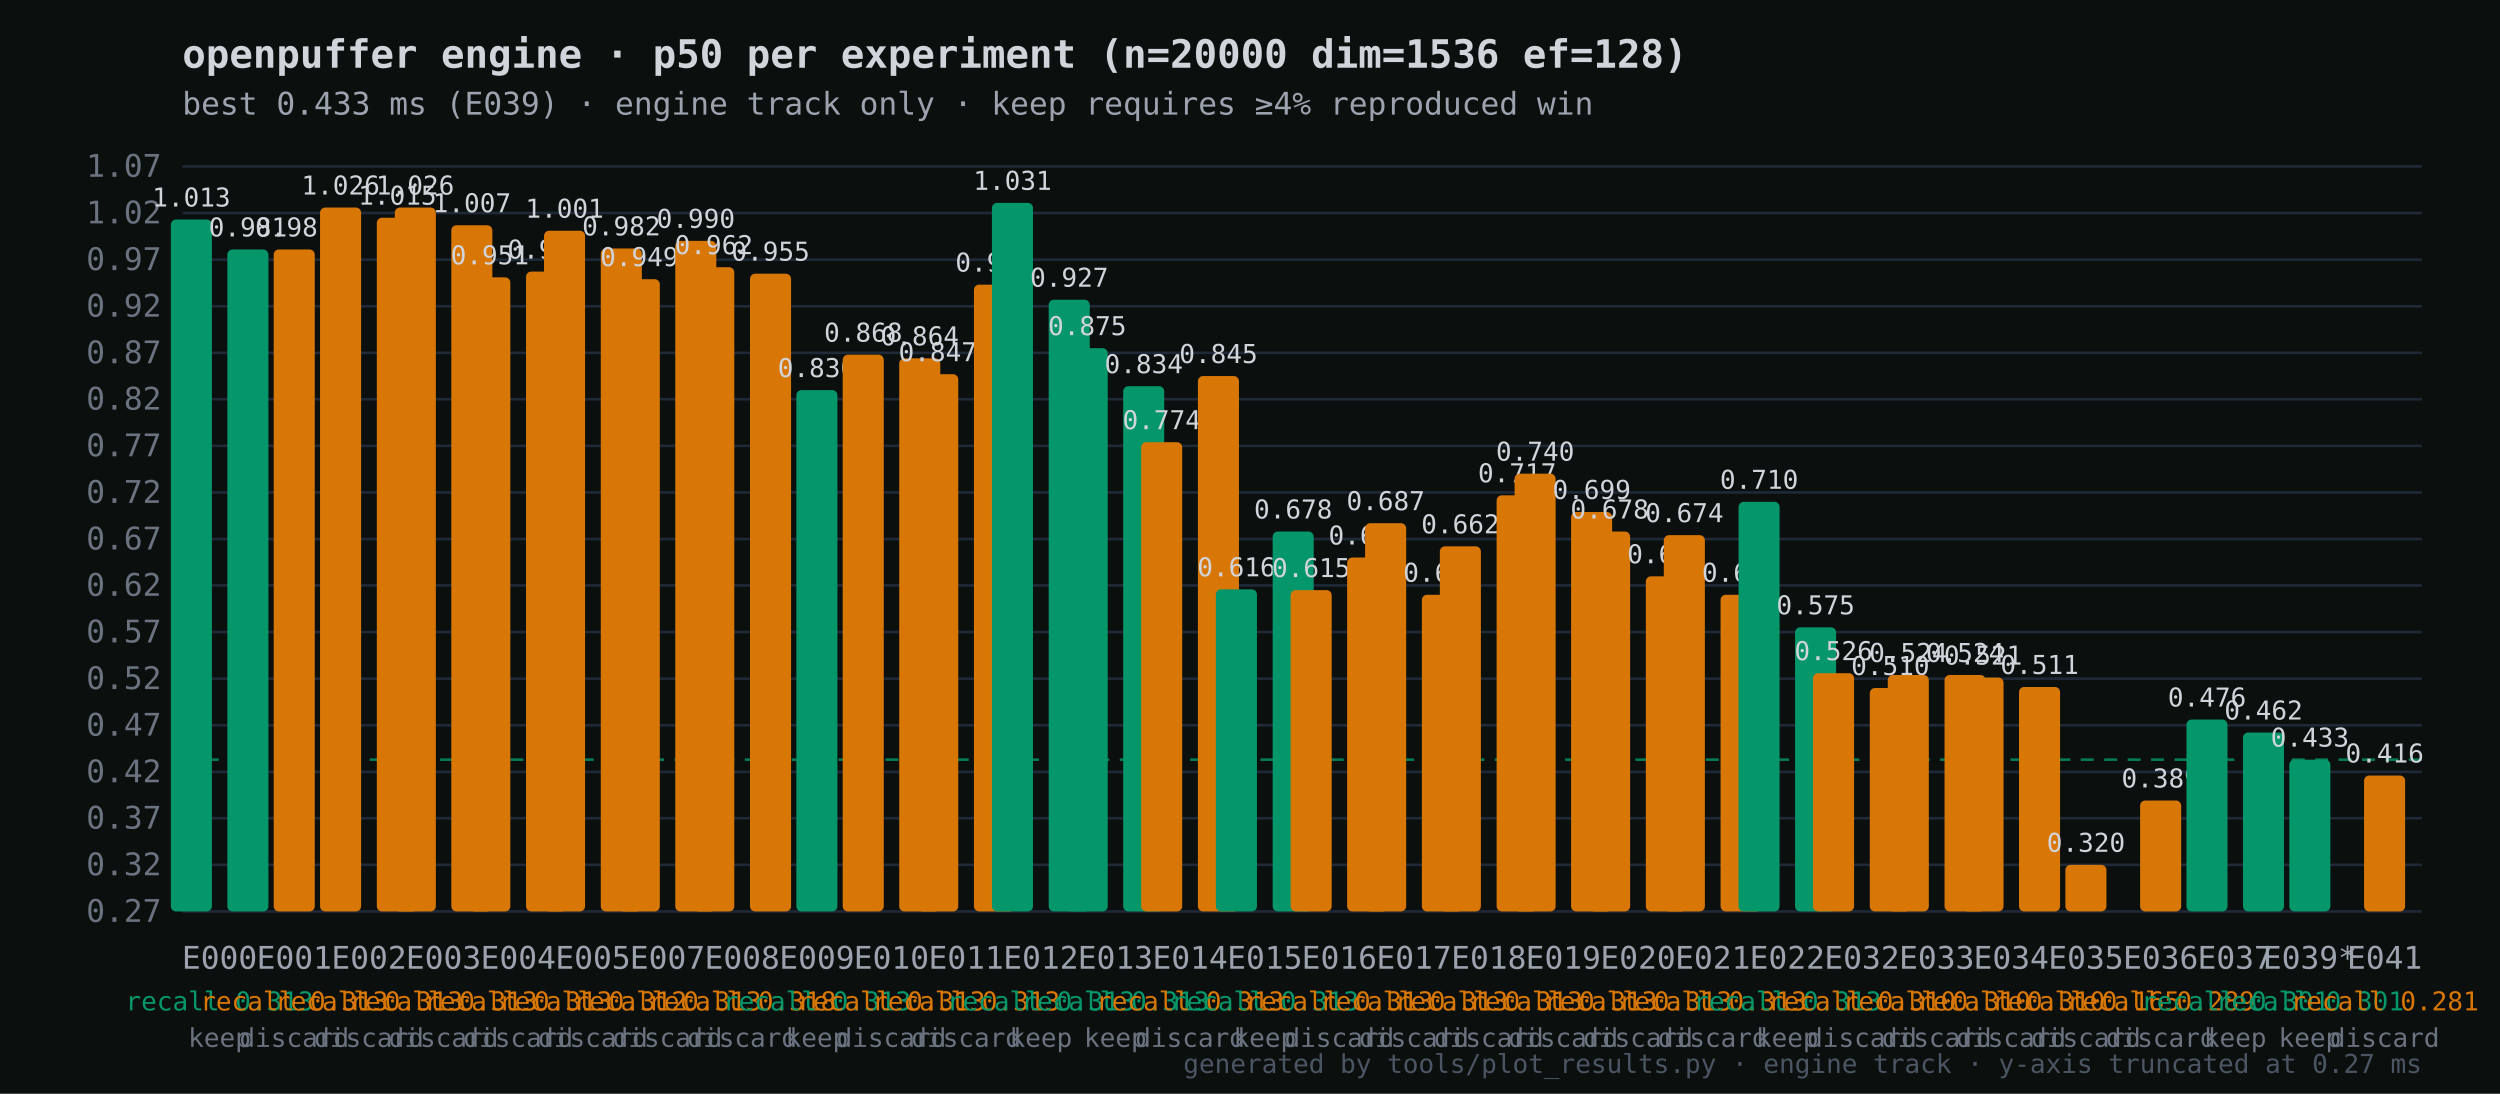
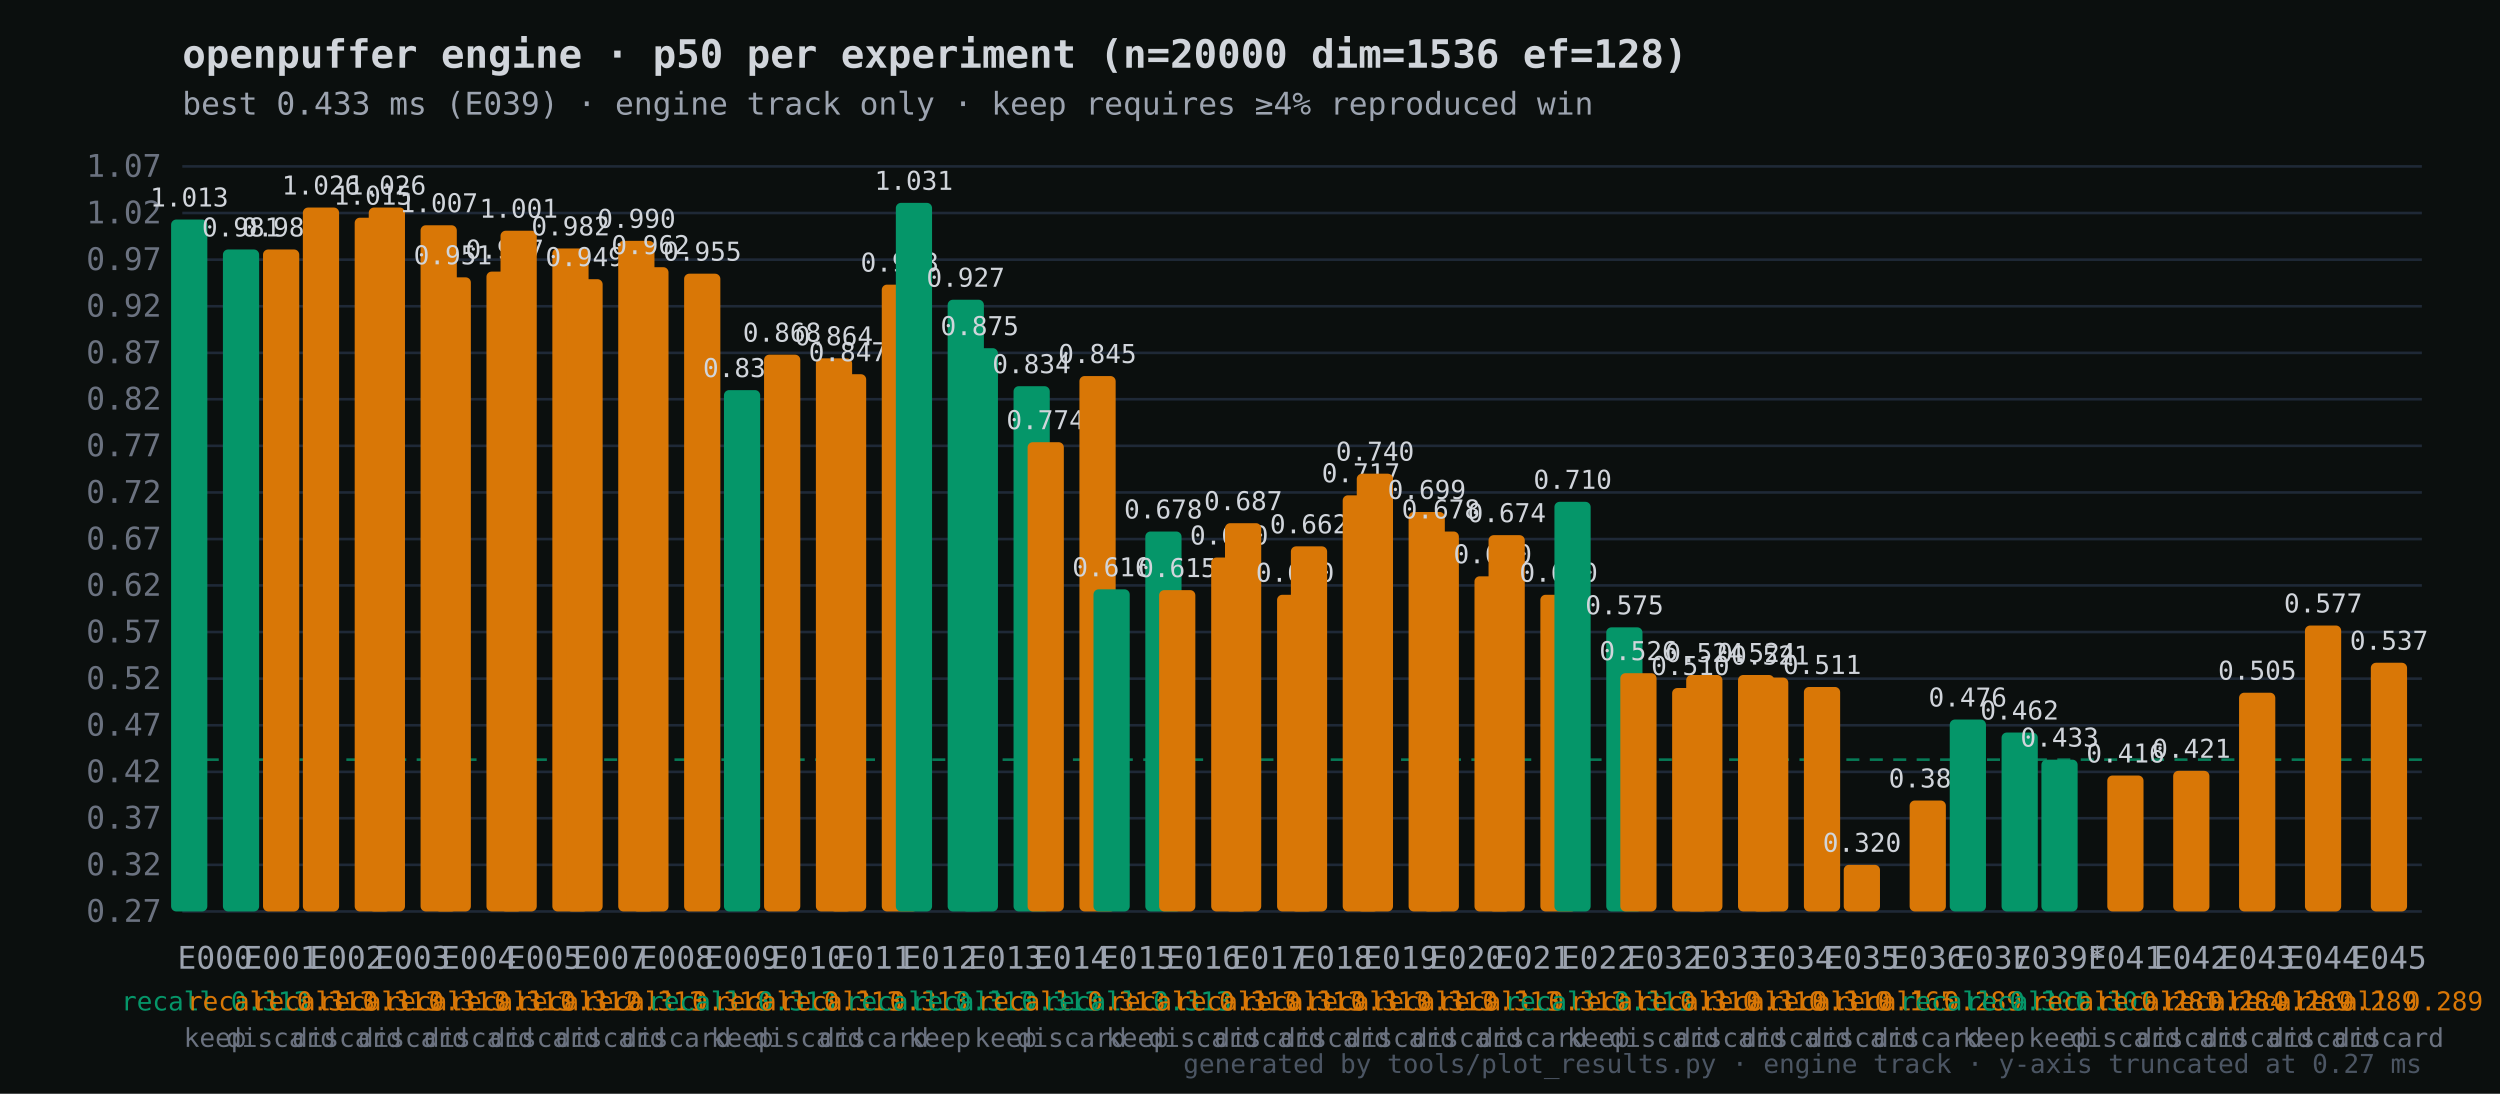
<svg xmlns="http://www.w3.org/2000/svg" width="960" height="420" viewBox="0 0 960 420" font-family="monospace" font-size="12">
  <rect width="960" height="420" fill="#0b0f0e" />
  <text x="70" y="26" fill="#d1d5db" font-size="15" font-weight="bold">openpuffer engine · p50 per experiment (n=20000 dim=1536 ef=128)</text>
  <text x="70" y="44" fill="#9ca3af">best 0.433 ms (E039) · engine track only · keep requires ≥4% reproduced win</text>
  <line x1="70" x2="930" y1="350.0" y2="350.0" stroke="#1f2937" stroke-width="1" />
  <text x="62" y="354.0" fill="#6b7280" text-anchor="end">0.27</text>
  <line x1="70" x2="930" y1="332.1" y2="332.1" stroke="#1f2937" stroke-width="1" />
  <text x="62" y="336.1" fill="#6b7280" text-anchor="end">0.32</text>
  <line x1="70" x2="930" y1="314.2" y2="314.2" stroke="#1f2937" stroke-width="1" />
  <text x="62" y="318.2" fill="#6b7280" text-anchor="end">0.37</text>
  <line x1="70" x2="930" y1="296.4" y2="296.4" stroke="#1f2937" stroke-width="1" />
  <text x="62" y="300.4" fill="#6b7280" text-anchor="end">0.42</text>
  <line x1="70" x2="930" y1="278.5" y2="278.5" stroke="#1f2937" stroke-width="1" />
  <text x="62" y="282.5" fill="#6b7280" text-anchor="end">0.47</text>
  <line x1="70" x2="930" y1="260.6" y2="260.6" stroke="#1f2937" stroke-width="1" />
  <text x="62" y="264.6" fill="#6b7280" text-anchor="end">0.52</text>
  <line x1="70" x2="930" y1="242.7" y2="242.7" stroke="#1f2937" stroke-width="1" />
  <text x="62" y="246.7" fill="#6b7280" text-anchor="end">0.57</text>
  <line x1="70" x2="930" y1="224.8" y2="224.8" stroke="#1f2937" stroke-width="1" />
  <text x="62" y="228.8" fill="#6b7280" text-anchor="end">0.62</text>
  <line x1="70" x2="930" y1="207.0" y2="207.0" stroke="#1f2937" stroke-width="1" />
  <text x="62" y="211.0" fill="#6b7280" text-anchor="end">0.67</text>
  <line x1="70" x2="930" y1="189.1" y2="189.1" stroke="#1f2937" stroke-width="1" />
  <text x="62" y="193.1" fill="#6b7280" text-anchor="end">0.72</text>
  <line x1="70" x2="930" y1="171.2" y2="171.2" stroke="#1f2937" stroke-width="1" />
  <text x="62" y="175.2" fill="#6b7280" text-anchor="end">0.77</text>
  <line x1="70" x2="930" y1="153.3" y2="153.3" stroke="#1f2937" stroke-width="1" />
  <text x="62" y="157.3" fill="#6b7280" text-anchor="end">0.82</text>
  <line x1="70" x2="930" y1="135.5" y2="135.5" stroke="#1f2937" stroke-width="1" />
  <text x="62" y="139.5" fill="#6b7280" text-anchor="end">0.87</text>
  <line x1="70" x2="930" y1="117.6" y2="117.6" stroke="#1f2937" stroke-width="1" />
  <text x="62" y="121.6" fill="#6b7280" text-anchor="end">0.92</text>
  <line x1="70" x2="930" y1="99.7" y2="99.7" stroke="#1f2937" stroke-width="1" />
  <text x="62" y="103.7" fill="#6b7280" text-anchor="end">0.97</text>
  <line x1="70" x2="930" y1="81.8" y2="81.8" stroke="#1f2937" stroke-width="1" />
  <text x="62" y="85.8" fill="#6b7280" text-anchor="end">1.02</text>
  <line x1="70" x2="930" y1="63.9" y2="63.9" stroke="#1f2937" stroke-width="1" />
  <text x="62" y="67.9" fill="#6b7280" text-anchor="end">1.07</text>
  <rect x="70" y="297.9" width="860" height="-6.2" fill="#059669" opacity="0.08" />
  <line x1="70" x2="930" y1="291.7" y2="291.7" stroke="#059669" stroke-dasharray="5 4" opacity="0.8" />
-   <rect x="65.6" y="84.3" width="15.767" height="265.7" fill="#059669" rx="2" />
-   <text x="73.5" y="79.3" fill="#d1d5db" font-size="10" text-anchor="middle">1.013</text>
-   <rect x="87.3" y="95.8" width="15.767" height="254.2" fill="#059669" rx="2" />
-   <text x="95.2" y="90.8" fill="#d1d5db" font-size="10" text-anchor="middle">0.981</text>
-   <text x="84.3" y="372" fill="#9ca3af" text-anchor="middle">E000</text>
-   <text x="84.3" y="388" fill="#059669" font-size="10" text-anchor="middle">recall 0.313</text>
-   <text x="84.3" y="402" fill="#6b7280" font-size="10" text-anchor="middle">keep</text>
-   <rect x="105.1" y="95.8" width="15.767" height="254.2" fill="#d97706" rx="2" />
-   <text x="113.0" y="90.8" fill="#d1d5db" font-size="10" text-anchor="middle">0.981</text>
-   <text x="113.0" y="372" fill="#9ca3af" text-anchor="middle">E001</text>
-   <text x="113.0" y="388" fill="#d97706" font-size="10" text-anchor="middle">recall 0.313</text>
-   <text x="113.0" y="402" fill="#6b7280" font-size="10" text-anchor="middle">discard</text>
-   <rect x="122.9" y="79.7" width="15.767" height="270.3" fill="#d97706" rx="2" />
-   <text x="130.8" y="74.7" fill="#d1d5db" font-size="10" text-anchor="middle">1.026</text>
-   <rect x="144.7" y="83.6" width="15.767" height="266.4" fill="#d97706" rx="2" />
-   <text x="152.6" y="78.6" fill="#d1d5db" font-size="10" text-anchor="middle">1.015</text>
-   <text x="141.7" y="372" fill="#9ca3af" text-anchor="middle">E002</text>
-   <text x="141.7" y="388" fill="#d97706" font-size="10" text-anchor="middle">recall 0.313</text>
-   <text x="141.7" y="402" fill="#6b7280" font-size="10" text-anchor="middle">discard</text>
-   <rect x="151.6" y="79.7" width="15.767" height="270.3" fill="#d97706" rx="2" />
-   <text x="159.4" y="74.7" fill="#d1d5db" font-size="10" text-anchor="middle">1.026</text>
-   <rect x="173.3" y="86.5" width="15.767" height="263.5" fill="#d97706" rx="2" />
-   <text x="181.2" y="81.5" fill="#d1d5db" font-size="10" text-anchor="middle">1.007</text>
-   <text x="170.3" y="372" fill="#9ca3af" text-anchor="middle">E003</text>
-   <text x="170.3" y="388" fill="#d97706" font-size="10" text-anchor="middle">recall 0.313</text>
-   <text x="170.3" y="402" fill="#6b7280" font-size="10" text-anchor="middle">discard</text>
-   <rect x="180.2" y="106.5" width="15.767" height="243.5" fill="#d97706" rx="2" />
-   <text x="188.1" y="101.5" fill="#d1d5db" font-size="10" text-anchor="middle">0.951</text>
-   <rect x="202.0" y="104.3" width="15.767" height="245.7" fill="#d97706" rx="2" />
-   <text x="209.9" y="99.3" fill="#d1d5db" font-size="10" text-anchor="middle">0.957</text>
-   <text x="199.0" y="372" fill="#9ca3af" text-anchor="middle">E004</text>
-   <text x="199.0" y="388" fill="#d97706" font-size="10" text-anchor="middle">recall 0.313</text>
-   <text x="199.0" y="402" fill="#6b7280" font-size="10" text-anchor="middle">discard</text>
-   <rect x="208.9" y="88.6" width="15.767" height="261.4" fill="#d97706" rx="2" />
-   <text x="216.8" y="83.6" fill="#d1d5db" font-size="10" text-anchor="middle">1.001</text>
-   <rect x="230.7" y="95.4" width="15.767" height="254.6" fill="#d97706" rx="2" />
-   <text x="238.6" y="90.4" fill="#d1d5db" font-size="10" text-anchor="middle">0.982</text>
-   <text x="227.7" y="372" fill="#9ca3af" text-anchor="middle">E005</text>
-   <text x="227.7" y="388" fill="#d97706" font-size="10" text-anchor="middle">recall 0.312</text>
-   <text x="227.7" y="402" fill="#6b7280" font-size="10" text-anchor="middle">discard</text>
-   <rect x="237.6" y="107.2" width="15.767" height="242.8" fill="#d97706" rx="2" />
-   <text x="245.5" y="102.2" fill="#d1d5db" font-size="10" text-anchor="middle">0.949</text>
-   <rect x="259.3" y="92.5" width="15.767" height="257.5" fill="#d97706" rx="2" />
-   <text x="267.2" y="87.5" fill="#d1d5db" font-size="10" text-anchor="middle">0.990</text>
-   <text x="256.3" y="372" fill="#9ca3af" text-anchor="middle">E007</text>
-   <text x="256.3" y="388" fill="#d97706" font-size="10" text-anchor="middle">recall 0.313</text>
-   <text x="256.3" y="402" fill="#6b7280" font-size="10" text-anchor="middle">discard</text>
-   <rect x="266.2" y="102.6" width="15.767" height="247.4" fill="#d97706" rx="2" />
-   <text x="274.1" y="97.6" fill="#d1d5db" font-size="10" text-anchor="middle">0.962</text>
-   <rect x="288.0" y="105.1" width="15.767" height="244.9" fill="#d97706" rx="2" />
-   <text x="295.9" y="100.1" fill="#d1d5db" font-size="10" text-anchor="middle">0.955</text>
-   <text x="285.0" y="372" fill="#9ca3af" text-anchor="middle">E008</text>
-   <text x="285.0" y="388" fill="#d97706" font-size="10" text-anchor="middle">recall 0.318</text>
-   <text x="285.0" y="402" fill="#6b7280" font-size="10" text-anchor="middle">discard</text>
-   <rect x="305.8" y="149.8" width="15.767" height="200.2" fill="#059669" rx="2" />
-   <text x="313.7" y="144.8" fill="#d1d5db" font-size="10" text-anchor="middle">0.830</text>
-   <text x="313.7" y="372" fill="#9ca3af" text-anchor="middle">E009</text>
-   <text x="313.7" y="388" fill="#059669" font-size="10" text-anchor="middle">recall 0.313</text>
-   <text x="313.7" y="402" fill="#6b7280" font-size="10" text-anchor="middle">keep</text>
-   <rect x="323.6" y="136.2" width="15.767" height="213.8" fill="#d97706" rx="2" />
-   <text x="331.5" y="131.2" fill="#d1d5db" font-size="10" text-anchor="middle">0.868</text>
-   <rect x="345.3" y="137.6" width="15.767" height="212.4" fill="#d97706" rx="2" />
-   <text x="353.2" y="132.6" fill="#d1d5db" font-size="10" text-anchor="middle">0.864</text>
-   <text x="342.3" y="372" fill="#9ca3af" text-anchor="middle">E010</text>
-   <text x="342.3" y="388" fill="#d97706" font-size="10" text-anchor="middle">recall 0.313</text>
-   <text x="342.3" y="402" fill="#6b7280" font-size="10" text-anchor="middle">discard</text>
-   <rect x="352.2" y="143.7" width="15.767" height="206.3" fill="#d97706" rx="2" />
-   <text x="360.1" y="138.7" fill="#d1d5db" font-size="10" text-anchor="middle">0.847</text>
-   <rect x="374.0" y="109.3" width="15.767" height="240.7" fill="#d97706" rx="2" />
-   <text x="381.9" y="104.3" fill="#d1d5db" font-size="10" text-anchor="middle">0.943</text>
-   <text x="371.0" y="372" fill="#9ca3af" text-anchor="middle">E011</text>
-   <text x="371.0" y="388" fill="#d97706" font-size="10" text-anchor="middle">recall 0.313</text>
-   <text x="371.0" y="402" fill="#6b7280" font-size="10" text-anchor="middle">discard</text>
-   <rect x="380.9" y="77.9" width="15.767" height="272.1" fill="#059669" rx="2" />
-   <text x="388.8" y="72.9" fill="#d1d5db" font-size="10" text-anchor="middle">1.031</text>
-   <rect x="402.7" y="115.1" width="15.767" height="234.9" fill="#059669" rx="2" />
-   <text x="410.6" y="110.1" fill="#d1d5db" font-size="10" text-anchor="middle">0.927</text>
-   <text x="399.7" y="372" fill="#9ca3af" text-anchor="middle">E012</text>
-   <text x="399.7" y="388" fill="#059669" font-size="10" text-anchor="middle">recall 0.313</text>
-   <text x="399.7" y="402" fill="#6b7280" font-size="10" text-anchor="middle">keep</text>
-   <rect x="409.6" y="133.7" width="15.767" height="216.3" fill="#059669" rx="2" />
-   <text x="417.5" y="128.7" fill="#d1d5db" font-size="10" text-anchor="middle">0.875</text>
-   <rect x="431.3" y="148.3" width="15.767" height="201.7" fill="#059669" rx="2" />
-   <text x="439.2" y="143.3" fill="#d1d5db" font-size="10" text-anchor="middle">0.834</text>
-   <text x="428.3" y="372" fill="#9ca3af" text-anchor="middle">E013</text>
-   <text x="428.3" y="388" fill="#059669" font-size="10" text-anchor="middle">recall 0.313</text>
-   <text x="428.3" y="402" fill="#6b7280" font-size="10" text-anchor="middle">keep</text>
-   <rect x="438.2" y="169.8" width="15.767" height="180.2" fill="#d97706" rx="2" />
-   <text x="446.1" y="164.8" fill="#d1d5db" font-size="10" text-anchor="middle">0.774</text>
-   <rect x="460.0" y="144.4" width="15.767" height="205.6" fill="#d97706" rx="2" />
-   <text x="467.9" y="139.4" fill="#d1d5db" font-size="10" text-anchor="middle">0.845</text>
-   <text x="457.0" y="372" fill="#9ca3af" text-anchor="middle">E014</text>
-   <text x="457.0" y="388" fill="#d97706" font-size="10" text-anchor="middle">recall 0.313</text>
-   <text x="457.0" y="402" fill="#6b7280" font-size="10" text-anchor="middle">discard</text>
-   <rect x="466.9" y="226.3" width="15.767" height="123.7" fill="#059669" rx="2" />
-   <text x="474.8" y="221.3" fill="#d1d5db" font-size="10" text-anchor="middle">0.616</text>
-   <rect x="488.7" y="204.1" width="15.767" height="145.9" fill="#059669" rx="2" />
-   <text x="496.6" y="199.1" fill="#d1d5db" font-size="10" text-anchor="middle">0.678</text>
-   <text x="485.7" y="372" fill="#9ca3af" text-anchor="middle">E015</text>
-   <text x="485.7" y="388" fill="#059669" font-size="10" text-anchor="middle">recall 0.313</text>
-   <text x="485.7" y="402" fill="#6b7280" font-size="10" text-anchor="middle">keep</text>
-   <rect x="495.6" y="226.6" width="15.767" height="123.4" fill="#d97706" rx="2" />
-   <text x="503.5" y="221.6" fill="#d1d5db" font-size="10" text-anchor="middle">0.615</text>
-   <rect x="517.3" y="214.1" width="15.767" height="135.9" fill="#d97706" rx="2" />
-   <text x="525.2" y="209.1" fill="#d1d5db" font-size="10" text-anchor="middle">0.650</text>
-   <text x="514.3" y="372" fill="#9ca3af" text-anchor="middle">E016</text>
-   <text x="514.3" y="388" fill="#d97706" font-size="10" text-anchor="middle">recall 0.313</text>
-   <text x="514.3" y="402" fill="#6b7280" font-size="10" text-anchor="middle">discard</text>
-   <rect x="524.2" y="200.9" width="15.767" height="149.1" fill="#d97706" rx="2" />
-   <text x="532.1" y="195.9" fill="#d1d5db" font-size="10" text-anchor="middle">0.687</text>
-   <rect x="546.0" y="228.4" width="15.767" height="121.6" fill="#d97706" rx="2" />
-   <text x="553.9" y="223.4" fill="#d1d5db" font-size="10" text-anchor="middle">0.610</text>
-   <text x="543.0" y="372" fill="#9ca3af" text-anchor="middle">E017</text>
-   <text x="543.0" y="388" fill="#d97706" font-size="10" text-anchor="middle">recall 0.313</text>
-   <text x="543.0" y="402" fill="#6b7280" font-size="10" text-anchor="middle">discard</text>
-   <rect x="552.9" y="209.8" width="15.767" height="140.2" fill="#d97706" rx="2" />
-   <text x="560.8" y="204.8" fill="#d1d5db" font-size="10" text-anchor="middle">0.662</text>
-   <rect x="574.7" y="190.2" width="15.767" height="159.8" fill="#d97706" rx="2" />
-   <text x="582.6" y="185.2" fill="#d1d5db" font-size="10" text-anchor="middle">0.717</text>
-   <text x="571.7" y="372" fill="#9ca3af" text-anchor="middle">E018</text>
-   <text x="571.7" y="388" fill="#d97706" font-size="10" text-anchor="middle">recall 0.313</text>
-   <text x="571.7" y="402" fill="#6b7280" font-size="10" text-anchor="middle">discard</text>
-   <rect x="581.6" y="181.9" width="15.767" height="168.1" fill="#d97706" rx="2" />
-   <text x="589.5" y="176.9" fill="#d1d5db" font-size="10" text-anchor="middle">0.740</text>
-   <rect x="603.3" y="196.6" width="15.767" height="153.4" fill="#d97706" rx="2" />
-   <text x="611.2" y="191.6" fill="#d1d5db" font-size="10" text-anchor="middle">0.699</text>
-   <text x="600.3" y="372" fill="#9ca3af" text-anchor="middle">E019</text>
-   <text x="600.3" y="388" fill="#d97706" font-size="10" text-anchor="middle">recall 0.313</text>
-   <text x="600.3" y="402" fill="#6b7280" font-size="10" text-anchor="middle">discard</text>
-   <rect x="610.2" y="204.1" width="15.767" height="145.9" fill="#d97706" rx="2" />
-   <text x="618.1" y="199.1" fill="#d1d5db" font-size="10" text-anchor="middle">0.678</text>
-   <rect x="632.0" y="221.3" width="15.767" height="128.7" fill="#d97706" rx="2" />
-   <text x="639.9" y="216.3" fill="#d1d5db" font-size="10" text-anchor="middle">0.630</text>
-   <text x="629.0" y="372" fill="#9ca3af" text-anchor="middle">E020</text>
-   <text x="629.0" y="388" fill="#d97706" font-size="10" text-anchor="middle">recall 0.313</text>
-   <text x="629.0" y="402" fill="#6b7280" font-size="10" text-anchor="middle">discard</text>
-   <rect x="638.9" y="205.5" width="15.767" height="144.5" fill="#d97706" rx="2" />
-   <text x="646.8" y="200.5" fill="#d1d5db" font-size="10" text-anchor="middle">0.674</text>
-   <rect x="660.7" y="228.4" width="15.767" height="121.6" fill="#d97706" rx="2" />
-   <text x="668.6" y="223.4" fill="#d1d5db" font-size="10" text-anchor="middle">0.610</text>
-   <text x="657.7" y="372" fill="#9ca3af" text-anchor="middle">E021</text>
-   <text x="657.7" y="388" fill="#d97706" font-size="10" text-anchor="middle">recall 0.313</text>
-   <text x="657.7" y="402" fill="#6b7280" font-size="10" text-anchor="middle">discard</text>
-   <rect x="667.6" y="192.7" width="15.767" height="157.3" fill="#059669" rx="2" />
-   <text x="675.5" y="187.7" fill="#d1d5db" font-size="10" text-anchor="middle">0.710</text>
-   <rect x="689.3" y="240.9" width="15.767" height="109.1" fill="#059669" rx="2" />
-   <text x="697.2" y="235.9" fill="#d1d5db" font-size="10" text-anchor="middle">0.575</text>
-   <text x="686.3" y="372" fill="#9ca3af" text-anchor="middle">E022</text>
-   <text x="686.3" y="388" fill="#059669" font-size="10" text-anchor="middle">recall 0.313</text>
-   <text x="686.3" y="402" fill="#6b7280" font-size="10" text-anchor="middle">keep</text>
-   <rect x="696.2" y="258.5" width="15.767" height="91.5" fill="#d97706" rx="2" />
-   <text x="704.1" y="253.5" fill="#d1d5db" font-size="10" text-anchor="middle">0.526</text>
-   <rect x="718.0" y="264.2" width="15.767" height="85.8" fill="#d97706" rx="2" />
-   <text x="725.9" y="259.2" fill="#d1d5db" font-size="10" text-anchor="middle">0.510</text>
-   <text x="715.0" y="372" fill="#9ca3af" text-anchor="middle">E032</text>
-   <text x="715.0" y="388" fill="#d97706" font-size="10" text-anchor="middle">recall 0.310</text>
+   <rect x="65.7" y="84.3" width="13.912" height="265.7" fill="#059669" rx="2" />
+   <text x="72.7" y="79.3" fill="#d1d5db" font-size="10" text-anchor="middle">1.013</text>
+   <rect x="85.6" y="95.8" width="13.912" height="254.2" fill="#059669" rx="2" />
+   <text x="92.6" y="90.8" fill="#d1d5db" font-size="10" text-anchor="middle">0.981</text>
+   <text x="82.6" y="372" fill="#9ca3af" text-anchor="middle">E000</text>
+   <text x="82.6" y="388" fill="#059669" font-size="10" text-anchor="middle">recall 0.313</text>
+   <text x="82.6" y="402" fill="#6b7280" font-size="10" text-anchor="middle">keep</text>
+   <rect x="101.0" y="95.8" width="13.912" height="254.2" fill="#d97706" rx="2" />
+   <text x="107.9" y="90.8" fill="#d1d5db" font-size="10" text-anchor="middle">0.981</text>
+   <text x="107.9" y="372" fill="#9ca3af" text-anchor="middle">E001</text>
+   <text x="107.9" y="388" fill="#d97706" font-size="10" text-anchor="middle">recall 0.313</text>
+   <text x="107.9" y="402" fill="#6b7280" font-size="10" text-anchor="middle">discard</text>
+   <rect x="116.3" y="79.7" width="13.912" height="270.3" fill="#d97706" rx="2" />
+   <text x="123.3" y="74.7" fill="#d1d5db" font-size="10" text-anchor="middle">1.026</text>
+   <rect x="136.2" y="83.6" width="13.912" height="266.4" fill="#d97706" rx="2" />
+   <text x="143.2" y="78.6" fill="#d1d5db" font-size="10" text-anchor="middle">1.015</text>
+   <text x="133.2" y="372" fill="#9ca3af" text-anchor="middle">E002</text>
+   <text x="133.2" y="388" fill="#d97706" font-size="10" text-anchor="middle">recall 0.313</text>
+   <text x="133.2" y="402" fill="#6b7280" font-size="10" text-anchor="middle">discard</text>
+   <rect x="141.6" y="79.7" width="13.912" height="270.3" fill="#d97706" rx="2" />
+   <text x="148.6" y="74.7" fill="#d1d5db" font-size="10" text-anchor="middle">1.026</text>
+   <rect x="161.5" y="86.5" width="13.912" height="263.5" fill="#d97706" rx="2" />
+   <text x="168.5" y="81.5" fill="#d1d5db" font-size="10" text-anchor="middle">1.007</text>
+   <text x="158.5" y="372" fill="#9ca3af" text-anchor="middle">E003</text>
+   <text x="158.5" y="388" fill="#d97706" font-size="10" text-anchor="middle">recall 0.313</text>
+   <text x="158.5" y="402" fill="#6b7280" font-size="10" text-anchor="middle">discard</text>
+   <rect x="166.9" y="106.5" width="13.912" height="243.5" fill="#d97706" rx="2" />
+   <text x="173.9" y="101.5" fill="#d1d5db" font-size="10" text-anchor="middle">0.951</text>
+   <rect x="186.8" y="104.3" width="13.912" height="245.7" fill="#d97706" rx="2" />
+   <text x="193.8" y="99.3" fill="#d1d5db" font-size="10" text-anchor="middle">0.957</text>
+   <text x="183.8" y="372" fill="#9ca3af" text-anchor="middle">E004</text>
+   <text x="183.8" y="388" fill="#d97706" font-size="10" text-anchor="middle">recall 0.313</text>
+   <text x="183.8" y="402" fill="#6b7280" font-size="10" text-anchor="middle">discard</text>
+   <rect x="192.2" y="88.6" width="13.912" height="261.4" fill="#d97706" rx="2" />
+   <text x="199.2" y="83.6" fill="#d1d5db" font-size="10" text-anchor="middle">1.001</text>
+   <rect x="212.1" y="95.4" width="13.912" height="254.6" fill="#d97706" rx="2" />
+   <text x="219.1" y="90.4" fill="#d1d5db" font-size="10" text-anchor="middle">0.982</text>
+   <text x="209.1" y="372" fill="#9ca3af" text-anchor="middle">E005</text>
+   <text x="209.1" y="388" fill="#d97706" font-size="10" text-anchor="middle">recall 0.312</text>
+   <text x="209.1" y="402" fill="#6b7280" font-size="10" text-anchor="middle">discard</text>
+   <rect x="217.5" y="107.2" width="13.912" height="242.8" fill="#d97706" rx="2" />
+   <text x="224.5" y="102.2" fill="#d1d5db" font-size="10" text-anchor="middle">0.949</text>
+   <rect x="237.4" y="92.5" width="13.912" height="257.5" fill="#d97706" rx="2" />
+   <text x="244.4" y="87.5" fill="#d1d5db" font-size="10" text-anchor="middle">0.990</text>
+   <text x="234.4" y="372" fill="#9ca3af" text-anchor="middle">E007</text>
+   <text x="234.4" y="388" fill="#d97706" font-size="10" text-anchor="middle">recall 0.313</text>
+   <text x="234.4" y="402" fill="#6b7280" font-size="10" text-anchor="middle">discard</text>
+   <rect x="242.8" y="102.6" width="13.912" height="247.4" fill="#d97706" rx="2" />
+   <text x="249.8" y="97.6" fill="#d1d5db" font-size="10" text-anchor="middle">0.962</text>
+   <rect x="262.7" y="105.1" width="13.912" height="244.9" fill="#d97706" rx="2" />
+   <text x="269.7" y="100.1" fill="#d1d5db" font-size="10" text-anchor="middle">0.955</text>
+   <text x="259.7" y="372" fill="#9ca3af" text-anchor="middle">E008</text>
+   <text x="259.7" y="388" fill="#d97706" font-size="10" text-anchor="middle">recall 0.318</text>
+   <text x="259.7" y="402" fill="#6b7280" font-size="10" text-anchor="middle">discard</text>
+   <rect x="278.0" y="149.8" width="13.912" height="200.2" fill="#059669" rx="2" />
+   <text x="285.0" y="144.8" fill="#d1d5db" font-size="10" text-anchor="middle">0.830</text>
+   <text x="285.0" y="372" fill="#9ca3af" text-anchor="middle">E009</text>
+   <text x="285.0" y="388" fill="#059669" font-size="10" text-anchor="middle">recall 0.313</text>
+   <text x="285.0" y="402" fill="#6b7280" font-size="10" text-anchor="middle">keep</text>
+   <rect x="293.4" y="136.2" width="13.912" height="213.8" fill="#d97706" rx="2" />
+   <text x="300.3" y="131.2" fill="#d1d5db" font-size="10" text-anchor="middle">0.868</text>
+   <rect x="313.3" y="137.6" width="13.912" height="212.4" fill="#d97706" rx="2" />
+   <text x="320.2" y="132.6" fill="#d1d5db" font-size="10" text-anchor="middle">0.864</text>
+   <text x="310.3" y="372" fill="#9ca3af" text-anchor="middle">E010</text>
+   <text x="310.3" y="388" fill="#d97706" font-size="10" text-anchor="middle">recall 0.313</text>
+   <text x="310.3" y="402" fill="#6b7280" font-size="10" text-anchor="middle">discard</text>
+   <rect x="318.7" y="143.7" width="13.912" height="206.3" fill="#d97706" rx="2" />
+   <text x="325.6" y="138.7" fill="#d1d5db" font-size="10" text-anchor="middle">0.847</text>
+   <rect x="338.6" y="109.3" width="13.912" height="240.7" fill="#d97706" rx="2" />
+   <text x="345.5" y="104.3" fill="#d1d5db" font-size="10" text-anchor="middle">0.943</text>
+   <text x="335.6" y="372" fill="#9ca3af" text-anchor="middle">E011</text>
+   <text x="335.6" y="388" fill="#d97706" font-size="10" text-anchor="middle">recall 0.313</text>
+   <text x="335.6" y="402" fill="#6b7280" font-size="10" text-anchor="middle">discard</text>
+   <rect x="344.0" y="77.9" width="13.912" height="272.1" fill="#059669" rx="2" />
+   <text x="350.9" y="72.9" fill="#d1d5db" font-size="10" text-anchor="middle">1.031</text>
+   <rect x="363.9" y="115.1" width="13.912" height="234.9" fill="#059669" rx="2" />
+   <text x="370.8" y="110.1" fill="#d1d5db" font-size="10" text-anchor="middle">0.927</text>
+   <text x="360.9" y="372" fill="#9ca3af" text-anchor="middle">E012</text>
+   <text x="360.9" y="388" fill="#059669" font-size="10" text-anchor="middle">recall 0.313</text>
+   <text x="360.9" y="402" fill="#6b7280" font-size="10" text-anchor="middle">keep</text>
+   <rect x="369.3" y="133.7" width="13.912" height="216.3" fill="#059669" rx="2" />
+   <text x="376.2" y="128.7" fill="#d1d5db" font-size="10" text-anchor="middle">0.875</text>
+   <rect x="389.2" y="148.3" width="13.912" height="201.7" fill="#059669" rx="2" />
+   <text x="396.1" y="143.3" fill="#d1d5db" font-size="10" text-anchor="middle">0.834</text>
+   <text x="386.2" y="372" fill="#9ca3af" text-anchor="middle">E013</text>
+   <text x="386.2" y="388" fill="#059669" font-size="10" text-anchor="middle">recall 0.313</text>
+   <text x="386.2" y="402" fill="#6b7280" font-size="10" text-anchor="middle">keep</text>
+   <rect x="394.6" y="169.8" width="13.912" height="180.2" fill="#d97706" rx="2" />
+   <text x="401.5" y="164.8" fill="#d1d5db" font-size="10" text-anchor="middle">0.774</text>
+   <rect x="414.5" y="144.4" width="13.912" height="205.6" fill="#d97706" rx="2" />
+   <text x="421.4" y="139.4" fill="#d1d5db" font-size="10" text-anchor="middle">0.845</text>
+   <text x="411.5" y="372" fill="#9ca3af" text-anchor="middle">E014</text>
+   <text x="411.5" y="388" fill="#d97706" font-size="10" text-anchor="middle">recall 0.313</text>
+   <text x="411.5" y="402" fill="#6b7280" font-size="10" text-anchor="middle">discard</text>
+   <rect x="419.9" y="226.3" width="13.912" height="123.7" fill="#059669" rx="2" />
+   <text x="426.8" y="221.3" fill="#d1d5db" font-size="10" text-anchor="middle">0.616</text>
+   <rect x="439.8" y="204.1" width="13.912" height="145.9" fill="#059669" rx="2" />
+   <text x="446.7" y="199.1" fill="#d1d5db" font-size="10" text-anchor="middle">0.678</text>
+   <text x="436.8" y="372" fill="#9ca3af" text-anchor="middle">E015</text>
+   <text x="436.8" y="388" fill="#059669" font-size="10" text-anchor="middle">recall 0.313</text>
+   <text x="436.8" y="402" fill="#6b7280" font-size="10" text-anchor="middle">keep</text>
+   <rect x="445.1" y="226.6" width="13.912" height="123.4" fill="#d97706" rx="2" />
+   <text x="452.1" y="221.6" fill="#d1d5db" font-size="10" text-anchor="middle">0.615</text>
+   <rect x="465.1" y="214.1" width="13.912" height="135.9" fill="#d97706" rx="2" />
+   <text x="472.0" y="209.1" fill="#d1d5db" font-size="10" text-anchor="middle">0.650</text>
+   <text x="462.1" y="372" fill="#9ca3af" text-anchor="middle">E016</text>
+   <text x="462.1" y="388" fill="#d97706" font-size="10" text-anchor="middle">recall 0.313</text>
+   <text x="462.1" y="402" fill="#6b7280" font-size="10" text-anchor="middle">discard</text>
+   <rect x="470.4" y="200.9" width="13.912" height="149.1" fill="#d97706" rx="2" />
+   <text x="477.4" y="195.9" fill="#d1d5db" font-size="10" text-anchor="middle">0.687</text>
+   <rect x="490.4" y="228.4" width="13.912" height="121.6" fill="#d97706" rx="2" />
+   <text x="497.3" y="223.4" fill="#d1d5db" font-size="10" text-anchor="middle">0.610</text>
+   <text x="487.4" y="372" fill="#9ca3af" text-anchor="middle">E017</text>
+   <text x="487.4" y="388" fill="#d97706" font-size="10" text-anchor="middle">recall 0.313</text>
+   <text x="487.4" y="402" fill="#6b7280" font-size="10" text-anchor="middle">discard</text>
+   <rect x="495.7" y="209.8" width="13.912" height="140.2" fill="#d97706" rx="2" />
+   <text x="502.7" y="204.8" fill="#d1d5db" font-size="10" text-anchor="middle">0.662</text>
+   <rect x="515.6" y="190.2" width="13.912" height="159.8" fill="#d97706" rx="2" />
+   <text x="522.6" y="185.2" fill="#d1d5db" font-size="10" text-anchor="middle">0.717</text>
+   <text x="512.6" y="372" fill="#9ca3af" text-anchor="middle">E018</text>
+   <text x="512.6" y="388" fill="#d97706" font-size="10" text-anchor="middle">recall 0.313</text>
+   <text x="512.6" y="402" fill="#6b7280" font-size="10" text-anchor="middle">discard</text>
+   <rect x="521.0" y="181.9" width="13.912" height="168.1" fill="#d97706" rx="2" />
+   <text x="528.0" y="176.9" fill="#d1d5db" font-size="10" text-anchor="middle">0.740</text>
+   <rect x="540.9" y="196.6" width="13.912" height="153.4" fill="#d97706" rx="2" />
+   <text x="547.9" y="191.6" fill="#d1d5db" font-size="10" text-anchor="middle">0.699</text>
+   <text x="537.9" y="372" fill="#9ca3af" text-anchor="middle">E019</text>
+   <text x="537.9" y="388" fill="#d97706" font-size="10" text-anchor="middle">recall 0.313</text>
+   <text x="537.9" y="402" fill="#6b7280" font-size="10" text-anchor="middle">discard</text>
+   <rect x="546.3" y="204.1" width="13.912" height="145.9" fill="#d97706" rx="2" />
+   <text x="553.3" y="199.1" fill="#d1d5db" font-size="10" text-anchor="middle">0.678</text>
+   <rect x="566.2" y="221.3" width="13.912" height="128.7" fill="#d97706" rx="2" />
+   <text x="573.2" y="216.3" fill="#d1d5db" font-size="10" text-anchor="middle">0.630</text>
+   <text x="563.2" y="372" fill="#9ca3af" text-anchor="middle">E020</text>
+   <text x="563.2" y="388" fill="#d97706" font-size="10" text-anchor="middle">recall 0.313</text>
+   <text x="563.2" y="402" fill="#6b7280" font-size="10" text-anchor="middle">discard</text>
+   <rect x="571.6" y="205.5" width="13.912" height="144.5" fill="#d97706" rx="2" />
+   <text x="578.6" y="200.5" fill="#d1d5db" font-size="10" text-anchor="middle">0.674</text>
+   <rect x="591.5" y="228.4" width="13.912" height="121.6" fill="#d97706" rx="2" />
+   <text x="598.5" y="223.4" fill="#d1d5db" font-size="10" text-anchor="middle">0.610</text>
+   <text x="588.5" y="372" fill="#9ca3af" text-anchor="middle">E021</text>
+   <text x="588.5" y="388" fill="#d97706" font-size="10" text-anchor="middle">recall 0.313</text>
+   <text x="588.5" y="402" fill="#6b7280" font-size="10" text-anchor="middle">discard</text>
+   <rect x="596.9" y="192.7" width="13.912" height="157.3" fill="#059669" rx="2" />
+   <text x="603.9" y="187.7" fill="#d1d5db" font-size="10" text-anchor="middle">0.710</text>
+   <rect x="616.8" y="240.9" width="13.912" height="109.1" fill="#059669" rx="2" />
+   <text x="623.8" y="235.9" fill="#d1d5db" font-size="10" text-anchor="middle">0.575</text>
+   <text x="613.8" y="372" fill="#9ca3af" text-anchor="middle">E022</text>
+   <text x="613.8" y="388" fill="#059669" font-size="10" text-anchor="middle">recall 0.313</text>
+   <text x="613.8" y="402" fill="#6b7280" font-size="10" text-anchor="middle">keep</text>
+   <rect x="622.2" y="258.5" width="13.912" height="91.5" fill="#d97706" rx="2" />
+   <text x="629.2" y="253.5" fill="#d1d5db" font-size="10" text-anchor="middle">0.526</text>
+   <rect x="642.1" y="264.2" width="13.912" height="85.8" fill="#d97706" rx="2" />
+   <text x="649.1" y="259.2" fill="#d1d5db" font-size="10" text-anchor="middle">0.510</text>
+   <text x="639.1" y="372" fill="#9ca3af" text-anchor="middle">E032</text>
+   <text x="639.1" y="388" fill="#d97706" font-size="10" text-anchor="middle">recall 0.310</text>
+   <text x="639.1" y="402" fill="#6b7280" font-size="10" text-anchor="middle">discard</text>
+   <rect x="647.5" y="259.2" width="13.912" height="90.8" fill="#d97706" rx="2" />
+   <text x="654.5" y="254.2" fill="#d1d5db" font-size="10" text-anchor="middle">0.524</text>
+   <rect x="667.4" y="259.2" width="13.912" height="90.8" fill="#d97706" rx="2" />
+   <text x="674.4" y="254.2" fill="#d1d5db" font-size="10" text-anchor="middle">0.524</text>
+   <text x="664.4" y="372" fill="#9ca3af" text-anchor="middle">E033</text>
+   <text x="664.4" y="388" fill="#d97706" font-size="10" text-anchor="middle">recall 0.310</text>
+   <text x="664.4" y="402" fill="#6b7280" font-size="10" text-anchor="middle">discard</text>
+   <rect x="672.8" y="260.2" width="13.912" height="89.8" fill="#d97706" rx="2" />
+   <text x="679.8" y="255.2" fill="#d1d5db" font-size="10" text-anchor="middle">0.521</text>
+   <rect x="692.7" y="263.8" width="13.912" height="86.2" fill="#d97706" rx="2" />
+   <text x="699.7" y="258.8" fill="#d1d5db" font-size="10" text-anchor="middle">0.511</text>
+   <text x="689.7" y="372" fill="#9ca3af" text-anchor="middle">E034</text>
+   <text x="689.7" y="388" fill="#d97706" font-size="10" text-anchor="middle">recall 0.310</text>
+   <text x="689.7" y="402" fill="#6b7280" font-size="10" text-anchor="middle">discard</text>
+   <rect x="708.0" y="332.1" width="13.912" height="17.9" fill="#d97706" rx="2" />
+   <text x="715.0" y="327.1" fill="#d1d5db" font-size="10" text-anchor="middle">0.320</text>
+   <text x="715.0" y="372" fill="#9ca3af" text-anchor="middle">E035</text>
+   <text x="715.0" y="388" fill="#d97706" font-size="10" text-anchor="middle">recall 0.165</text>
  <text x="715.0" y="402" fill="#6b7280" font-size="10" text-anchor="middle">discard</text>
-   <rect x="724.9" y="259.2" width="15.767" height="90.8" fill="#d97706" rx="2" />
-   <text x="732.8" y="254.2" fill="#d1d5db" font-size="10" text-anchor="middle">0.524</text>
-   <rect x="746.7" y="259.2" width="15.767" height="90.8" fill="#d97706" rx="2" />
-   <text x="754.6" y="254.2" fill="#d1d5db" font-size="10" text-anchor="middle">0.524</text>
-   <text x="743.7" y="372" fill="#9ca3af" text-anchor="middle">E033</text>
-   <text x="743.7" y="388" fill="#d97706" font-size="10" text-anchor="middle">recall 0.310</text>
-   <text x="743.7" y="402" fill="#6b7280" font-size="10" text-anchor="middle">discard</text>
-   <rect x="753.6" y="260.2" width="15.767" height="89.8" fill="#d97706" rx="2" />
-   <text x="761.5" y="255.2" fill="#d1d5db" font-size="10" text-anchor="middle">0.521</text>
-   <rect x="775.3" y="263.8" width="15.767" height="86.2" fill="#d97706" rx="2" />
-   <text x="783.2" y="258.8" fill="#d1d5db" font-size="10" text-anchor="middle">0.511</text>
-   <text x="772.3" y="372" fill="#9ca3af" text-anchor="middle">E034</text>
-   <text x="772.3" y="388" fill="#d97706" font-size="10" text-anchor="middle">recall 0.310</text>
-   <text x="772.3" y="402" fill="#6b7280" font-size="10" text-anchor="middle">discard</text>
-   <rect x="793.1" y="332.1" width="15.767" height="17.9" fill="#d97706" rx="2" />
-   <text x="801.0" y="327.1" fill="#d1d5db" font-size="10" text-anchor="middle">0.320</text>
-   <text x="801.0" y="372" fill="#9ca3af" text-anchor="middle">E035</text>
-   <text x="801.0" y="388" fill="#d97706" font-size="10" text-anchor="middle">recall 0.165</text>
-   <text x="801.0" y="402" fill="#6b7280" font-size="10" text-anchor="middle">discard</text>
-   <rect x="821.8" y="307.4" width="15.767" height="42.6" fill="#d97706" rx="2" />
-   <text x="829.7" y="302.4" fill="#d1d5db" font-size="10" text-anchor="middle">0.389</text>
-   <text x="829.7" y="372" fill="#9ca3af" text-anchor="middle">E036</text>
-   <text x="829.7" y="388" fill="#d97706" font-size="10" text-anchor="middle">recall 0.289</text>
-   <text x="829.7" y="402" fill="#6b7280" font-size="10" text-anchor="middle">discard</text>
-   <rect x="839.6" y="276.3" width="15.767" height="73.7" fill="#059669" rx="2" />
-   <text x="847.5" y="271.3" fill="#d1d5db" font-size="10" text-anchor="middle">0.476</text>
-   <rect x="861.3" y="281.3" width="15.767" height="68.7" fill="#059669" rx="2" />
-   <text x="869.2" y="276.3" fill="#d1d5db" font-size="10" text-anchor="middle">0.462</text>
-   <text x="858.3" y="372" fill="#9ca3af" text-anchor="middle">E037</text>
-   <text x="858.3" y="388" fill="#059669" font-size="10" text-anchor="middle">recall 0.301</text>
-   <text x="858.3" y="402" fill="#6b7280" font-size="10" text-anchor="middle">keep</text>
-   <rect x="879.1" y="291.7" width="15.767" height="58.3" fill="#059669" rx="2" />
-   <text x="887.0" y="286.7" fill="#d1d5db" font-size="10" text-anchor="middle">0.433</text>
-   <text x="887.0" y="372" fill="#9ca3af" text-anchor="middle">E039*</text>
-   <text x="887.0" y="388" fill="#059669" font-size="10" text-anchor="middle">recall 0.301</text>
-   <text x="887.0" y="402" fill="#6b7280" font-size="10" text-anchor="middle">keep</text>
-   <rect x="907.8" y="297.8" width="15.767" height="52.2" fill="#d97706" rx="2" />
-   <text x="915.7" y="292.8" fill="#d1d5db" font-size="10" text-anchor="middle">0.416</text>
-   <text x="915.7" y="372" fill="#9ca3af" text-anchor="middle">E041</text>
-   <text x="915.7" y="388" fill="#d97706" font-size="10" text-anchor="middle">recall 0.281</text>
-   <text x="915.7" y="402" fill="#6b7280" font-size="10" text-anchor="middle">discard</text>
+   <rect x="733.3" y="307.4" width="13.912" height="42.6" fill="#d97706" rx="2" />
+   <text x="740.3" y="302.4" fill="#d1d5db" font-size="10" text-anchor="middle">0.389</text>
+   <text x="740.3" y="372" fill="#9ca3af" text-anchor="middle">E036</text>
+   <text x="740.3" y="388" fill="#d97706" font-size="10" text-anchor="middle">recall 0.289</text>
+   <text x="740.3" y="402" fill="#6b7280" font-size="10" text-anchor="middle">discard</text>
+   <rect x="748.7" y="276.3" width="13.912" height="73.7" fill="#059669" rx="2" />
+   <text x="755.6" y="271.3" fill="#d1d5db" font-size="10" text-anchor="middle">0.476</text>
+   <rect x="768.6" y="281.3" width="13.912" height="68.7" fill="#059669" rx="2" />
+   <text x="775.5" y="276.3" fill="#d1d5db" font-size="10" text-anchor="middle">0.462</text>
+   <text x="765.6" y="372" fill="#9ca3af" text-anchor="middle">E037</text>
+   <text x="765.6" y="388" fill="#059669" font-size="10" text-anchor="middle">recall 0.301</text>
+   <text x="765.6" y="402" fill="#6b7280" font-size="10" text-anchor="middle">keep</text>
+   <rect x="783.9" y="291.7" width="13.912" height="58.3" fill="#059669" rx="2" />
+   <text x="790.9" y="286.7" fill="#d1d5db" font-size="10" text-anchor="middle">0.433</text>
+   <text x="790.9" y="372" fill="#9ca3af" text-anchor="middle">E039*</text>
+   <text x="790.9" y="388" fill="#059669" font-size="10" text-anchor="middle">recall 0.301</text>
+   <text x="790.9" y="402" fill="#6b7280" font-size="10" text-anchor="middle">keep</text>
+   <rect x="809.2" y="297.8" width="13.912" height="52.2" fill="#d97706" rx="2" />
+   <text x="816.2" y="292.8" fill="#d1d5db" font-size="10" text-anchor="middle">0.416</text>
+   <text x="816.2" y="372" fill="#9ca3af" text-anchor="middle">E041</text>
+   <text x="816.2" y="388" fill="#d97706" font-size="10" text-anchor="middle">recall 0.281</text>
+   <text x="816.2" y="402" fill="#6b7280" font-size="10" text-anchor="middle">discard</text>
+   <rect x="834.5" y="296.0" width="13.912" height="54.0" fill="#d97706" rx="2" />
+   <text x="841.5" y="291.0" fill="#d1d5db" font-size="10" text-anchor="middle">0.421</text>
+   <text x="841.5" y="372" fill="#9ca3af" text-anchor="middle">E042</text>
+   <text x="841.5" y="388" fill="#d97706" font-size="10" text-anchor="middle">recall 0.284</text>
+   <text x="841.5" y="402" fill="#6b7280" font-size="10" text-anchor="middle">discard</text>
+   <rect x="859.8" y="266.0" width="13.912" height="84.0" fill="#d97706" rx="2" />
+   <text x="866.8" y="261.0" fill="#d1d5db" font-size="10" text-anchor="middle">0.505</text>
+   <text x="866.8" y="372" fill="#9ca3af" text-anchor="middle">E043</text>
+   <text x="866.8" y="388" fill="#d97706" font-size="10" text-anchor="middle">recall 0.289</text>
+   <text x="866.8" y="402" fill="#6b7280" font-size="10" text-anchor="middle">discard</text>
+   <rect x="885.1" y="240.2" width="13.912" height="109.8" fill="#d97706" rx="2" />
+   <text x="892.1" y="235.2" fill="#d1d5db" font-size="10" text-anchor="middle">0.577</text>
+   <text x="892.1" y="372" fill="#9ca3af" text-anchor="middle">E044</text>
+   <text x="892.1" y="388" fill="#d97706" font-size="10" text-anchor="middle">recall 0.289</text>
+   <text x="892.1" y="402" fill="#6b7280" font-size="10" text-anchor="middle">discard</text>
+   <rect x="910.4" y="254.5" width="13.912" height="95.5" fill="#d97706" rx="2" />
+   <text x="917.4" y="249.5" fill="#d1d5db" font-size="10" text-anchor="middle">0.537</text>
+   <text x="917.4" y="372" fill="#9ca3af" text-anchor="middle">E045</text>
+   <text x="917.4" y="388" fill="#d97706" font-size="10" text-anchor="middle">recall 0.289</text>
+   <text x="917.4" y="402" fill="#6b7280" font-size="10" text-anchor="middle">discard</text>
  <text x="930" y="412" fill="#4b5563" font-size="10" text-anchor="end">generated by tools/plot_results.py · engine track · y-axis truncated at 0.27 ms</text>
</svg>
